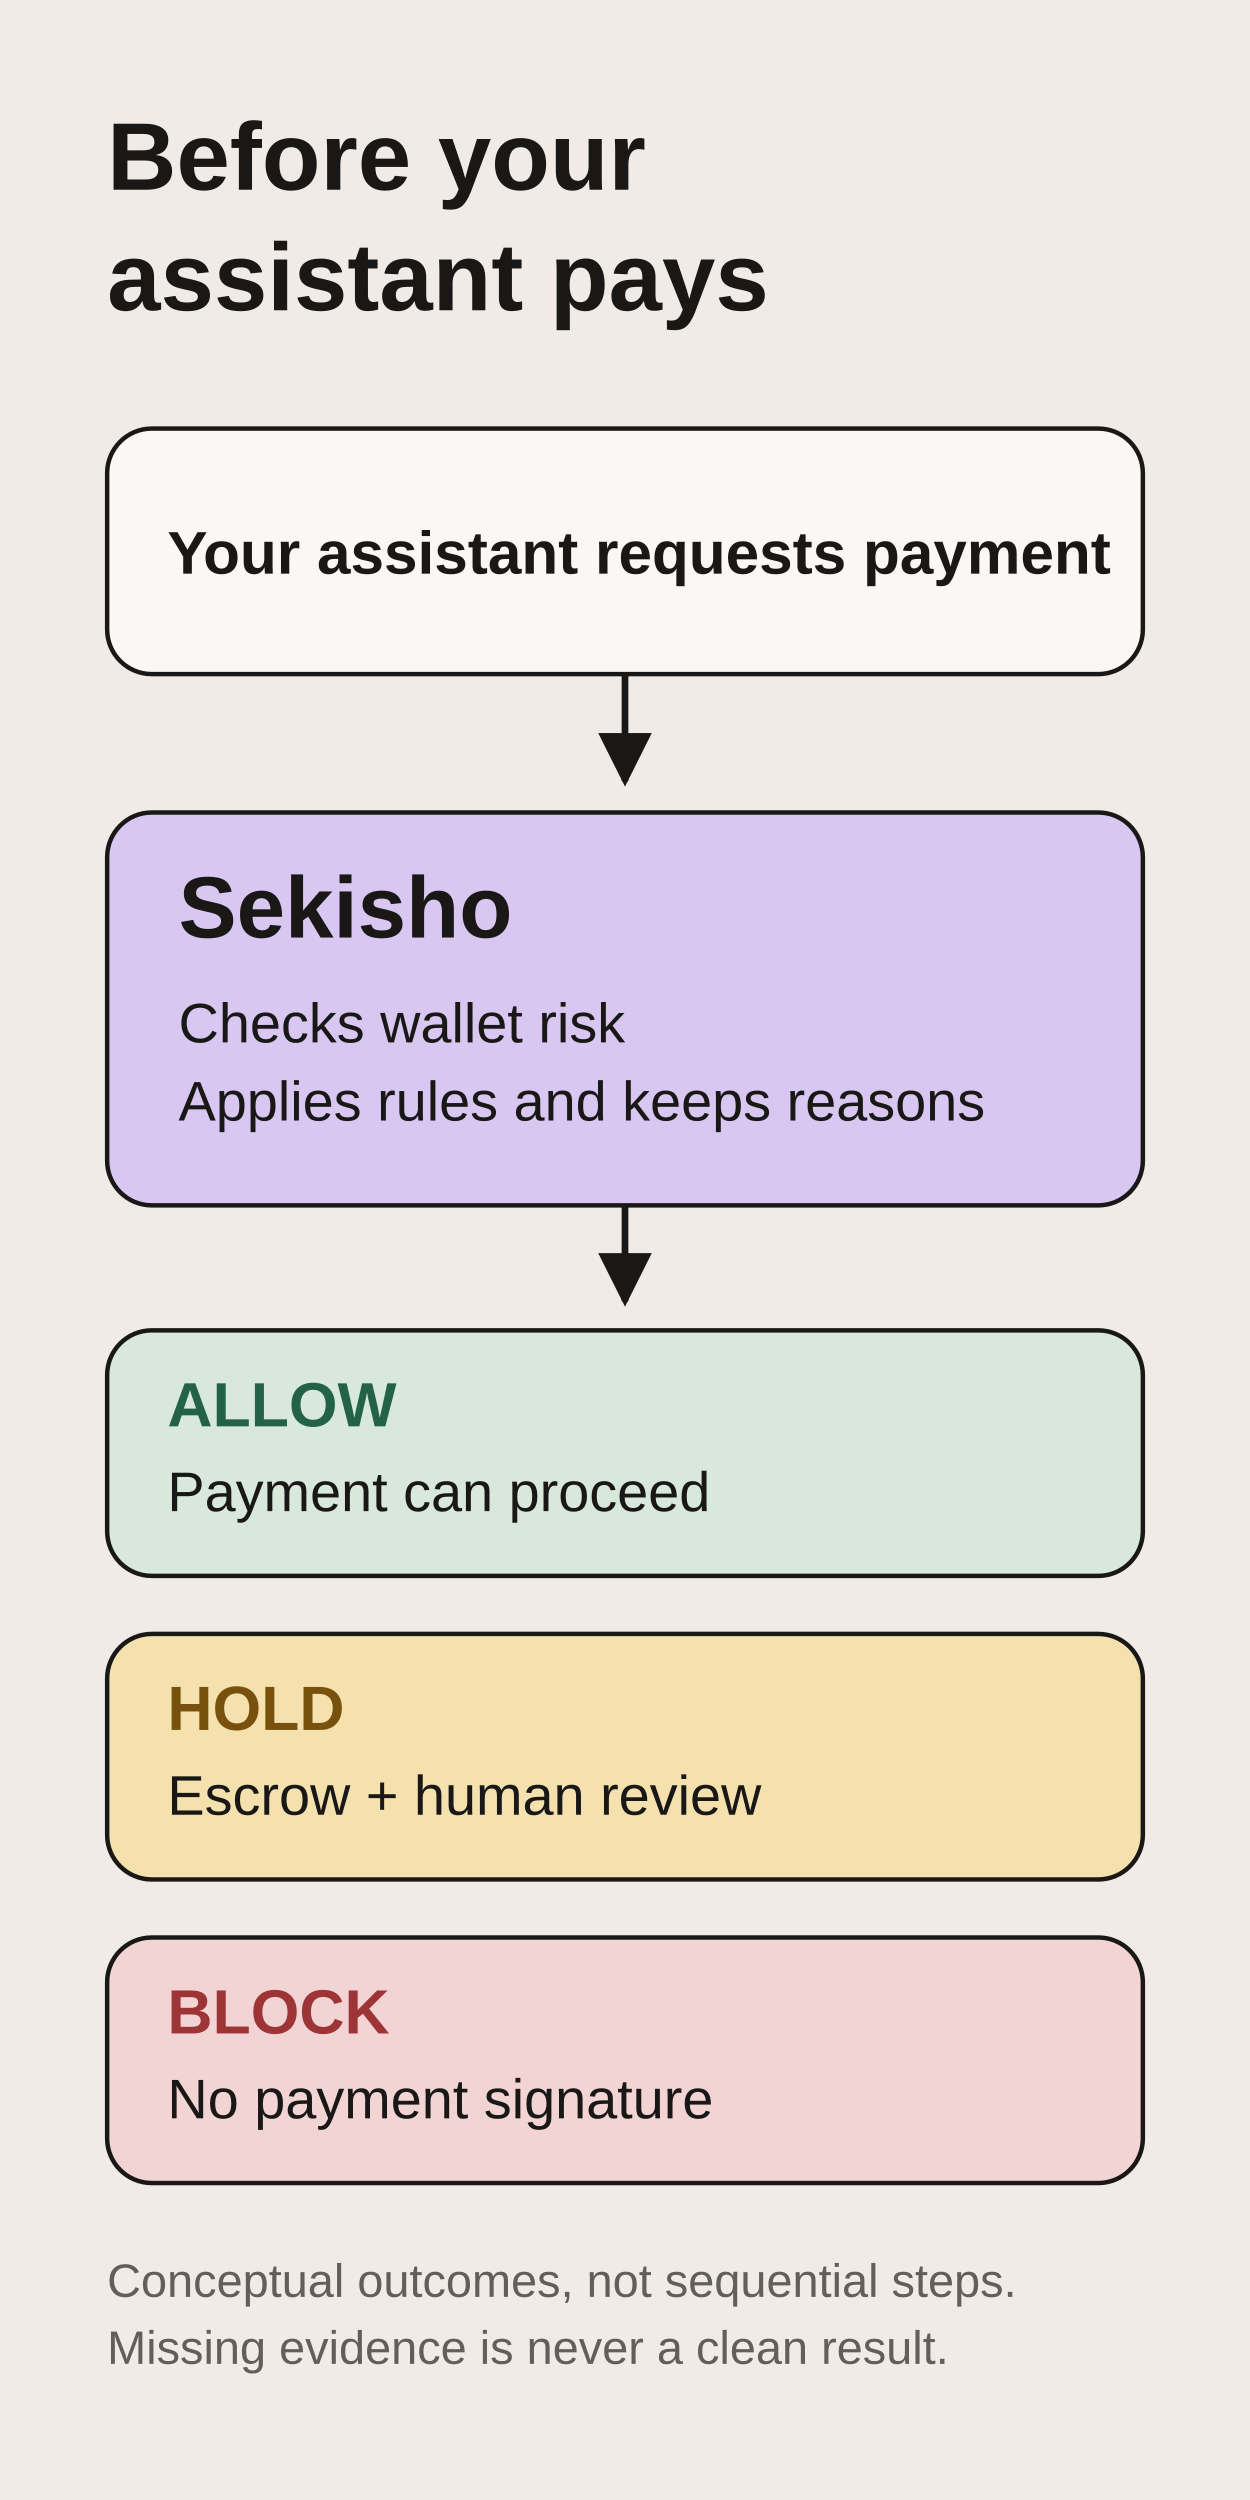
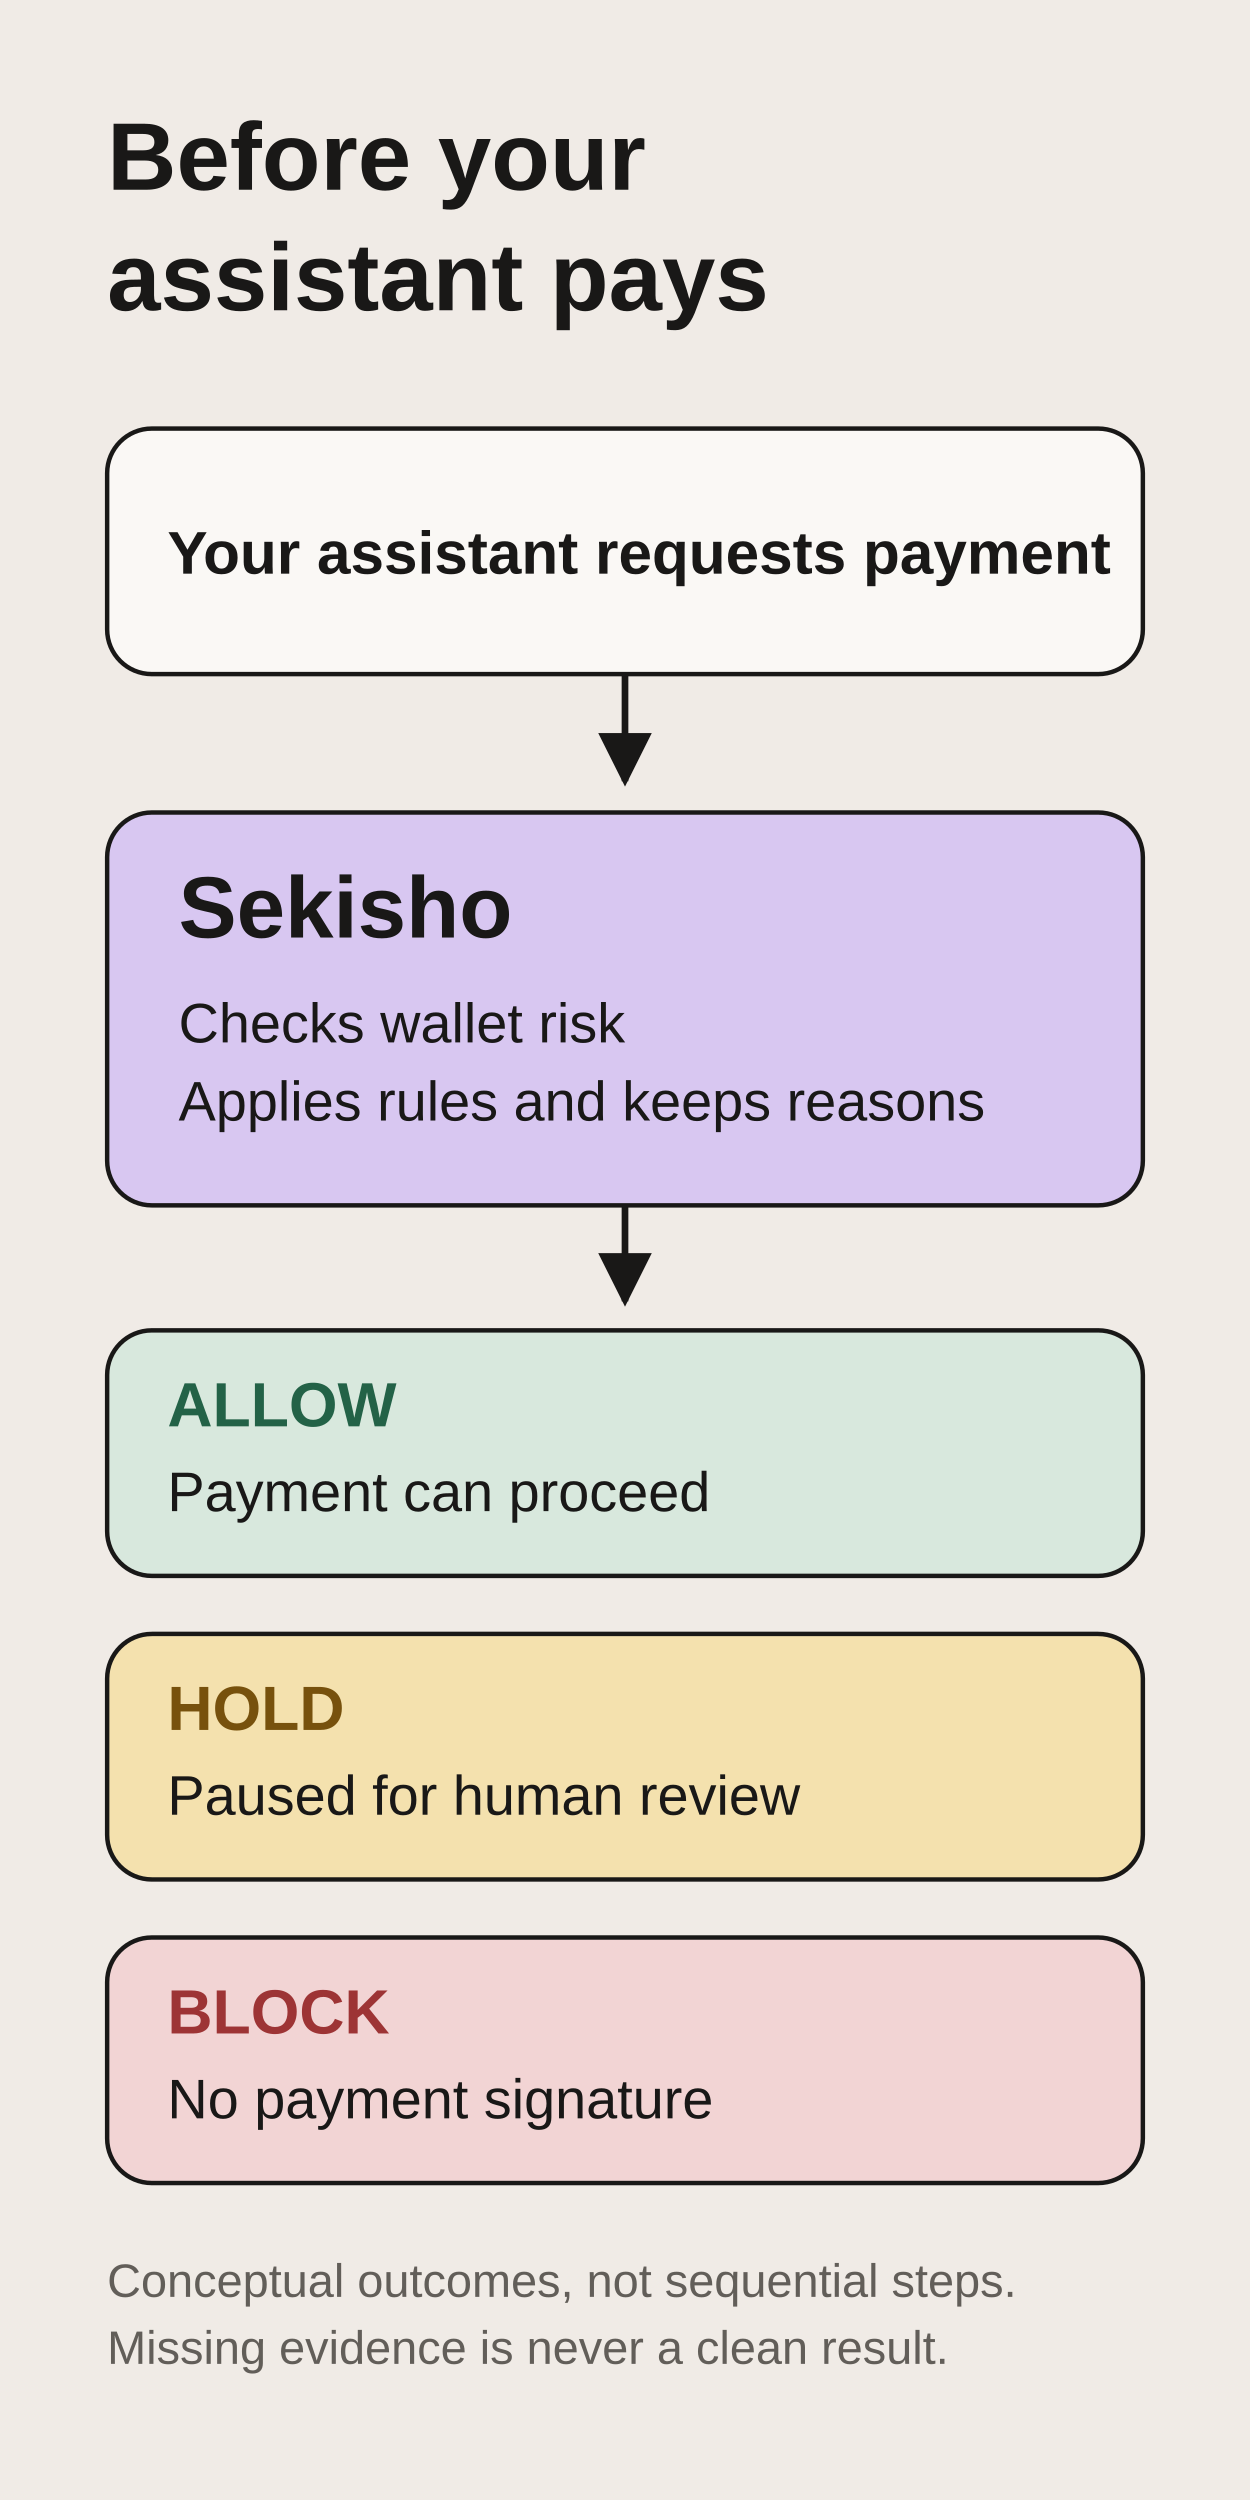
<svg xmlns="http://www.w3.org/2000/svg" viewBox="0 0 560 1120" role="img" aria-labelledby="title desc">
  <defs>
    <marker id="arrow" viewBox="0 0 10 10" refX="9" refY="5" markerWidth="8" markerHeight="8" orient="auto-start-reverse">
      <path d="M0 0L10 5L0 10Z" fill="#191817" />
    </marker>
  </defs>
  <rect width="560" height="1120" fill="#F0EBE6" />
  <text x="48" y="85" fill="#191817" font-size="43" font-weight="700" font-family="Arial,Helvetica,sans-serif">Before your</text>
  <text x="48" y="139" fill="#191817" font-size="43" font-weight="700" font-family="Arial,Helvetica,sans-serif">assistant pays</text>
  <rect x="48" y="192" width="464" height="110" rx="20" fill="#FAF8F5" stroke="#191817" stroke-width="2" />
  <text x="75" y="257" fill="#191817" font-size="27" font-weight="700" font-family="Arial,Helvetica,sans-serif">Your assistant requests payment</text>
  <path d="M280 302 L280 350" stroke="#191817" stroke-width="3" fill="none" marker-end="url(#arrow)" />
  <rect x="48" y="364" width="464" height="176" rx="20" fill="#D8C7F1" stroke="#191817" stroke-width="2" />
  <text x="80" y="420" fill="#191817" font-size="39" font-weight="700" font-family="Arial,Helvetica,sans-serif">Sekisho</text>
  <text x="80" y="467" fill="#191817" font-size="25" font-weight="400" font-family="Arial,Helvetica,sans-serif">Checks wallet risk</text>
  <text x="80" y="502" fill="#191817" font-size="25" font-weight="400" font-family="Arial,Helvetica,sans-serif">Applies rules and keeps reasons</text>
  <path d="M280 540 L280 583" stroke="#191817" stroke-width="3" fill="none" marker-end="url(#arrow)" />
  <rect x="48" y="596" width="464" height="110" rx="20" fill="#D8E8DD" stroke="#191817" stroke-width="2" />
  <text x="75" y="639" fill="#236247" font-size="28" font-weight="700" font-family="Arial,Helvetica,sans-serif">ALLOW</text>
  <text x="75" y="677" fill="#191817" font-size="25" font-weight="400" font-family="Arial,Helvetica,sans-serif">Payment can proceed</text>
  <rect x="48" y="732" width="464" height="110" rx="20" fill="#F4E1AE" stroke="#191817" stroke-width="2" />
  <text x="75" y="775" fill="#77510D" font-size="28" font-weight="700" font-family="Arial,Helvetica,sans-serif">HOLD</text>
-   <text x="75" y="813" fill="#191817" font-size="25" font-weight="400" font-family="Arial,Helvetica,sans-serif">Escrow + human review</text>
+   <text x="75" y="813" fill="#191817" font-size="25" font-weight="400" font-family="Arial,Helvetica,sans-serif">Paused for human review</text>
  <rect x="48" y="868" width="464" height="110" rx="20" fill="#F2D4D4" stroke="#191817" stroke-width="2" />
  <text x="75" y="911" fill="#9D3435" font-size="28" font-weight="700" font-family="Arial,Helvetica,sans-serif">BLOCK</text>
  <text x="75" y="949" fill="#191817" font-size="25" font-weight="400" font-family="Arial,Helvetica,sans-serif">No payment signature</text>
  <text x="48" y="1029" fill="#625E59" font-size="21" font-weight="400" font-family="Arial,Helvetica,sans-serif">Conceptual outcomes, not sequential steps.</text>
  <text x="48" y="1059" fill="#625E59" font-size="21" font-weight="400" font-family="Arial,Helvetica,sans-serif">Missing evidence is never a clean result.</text>
</svg>
